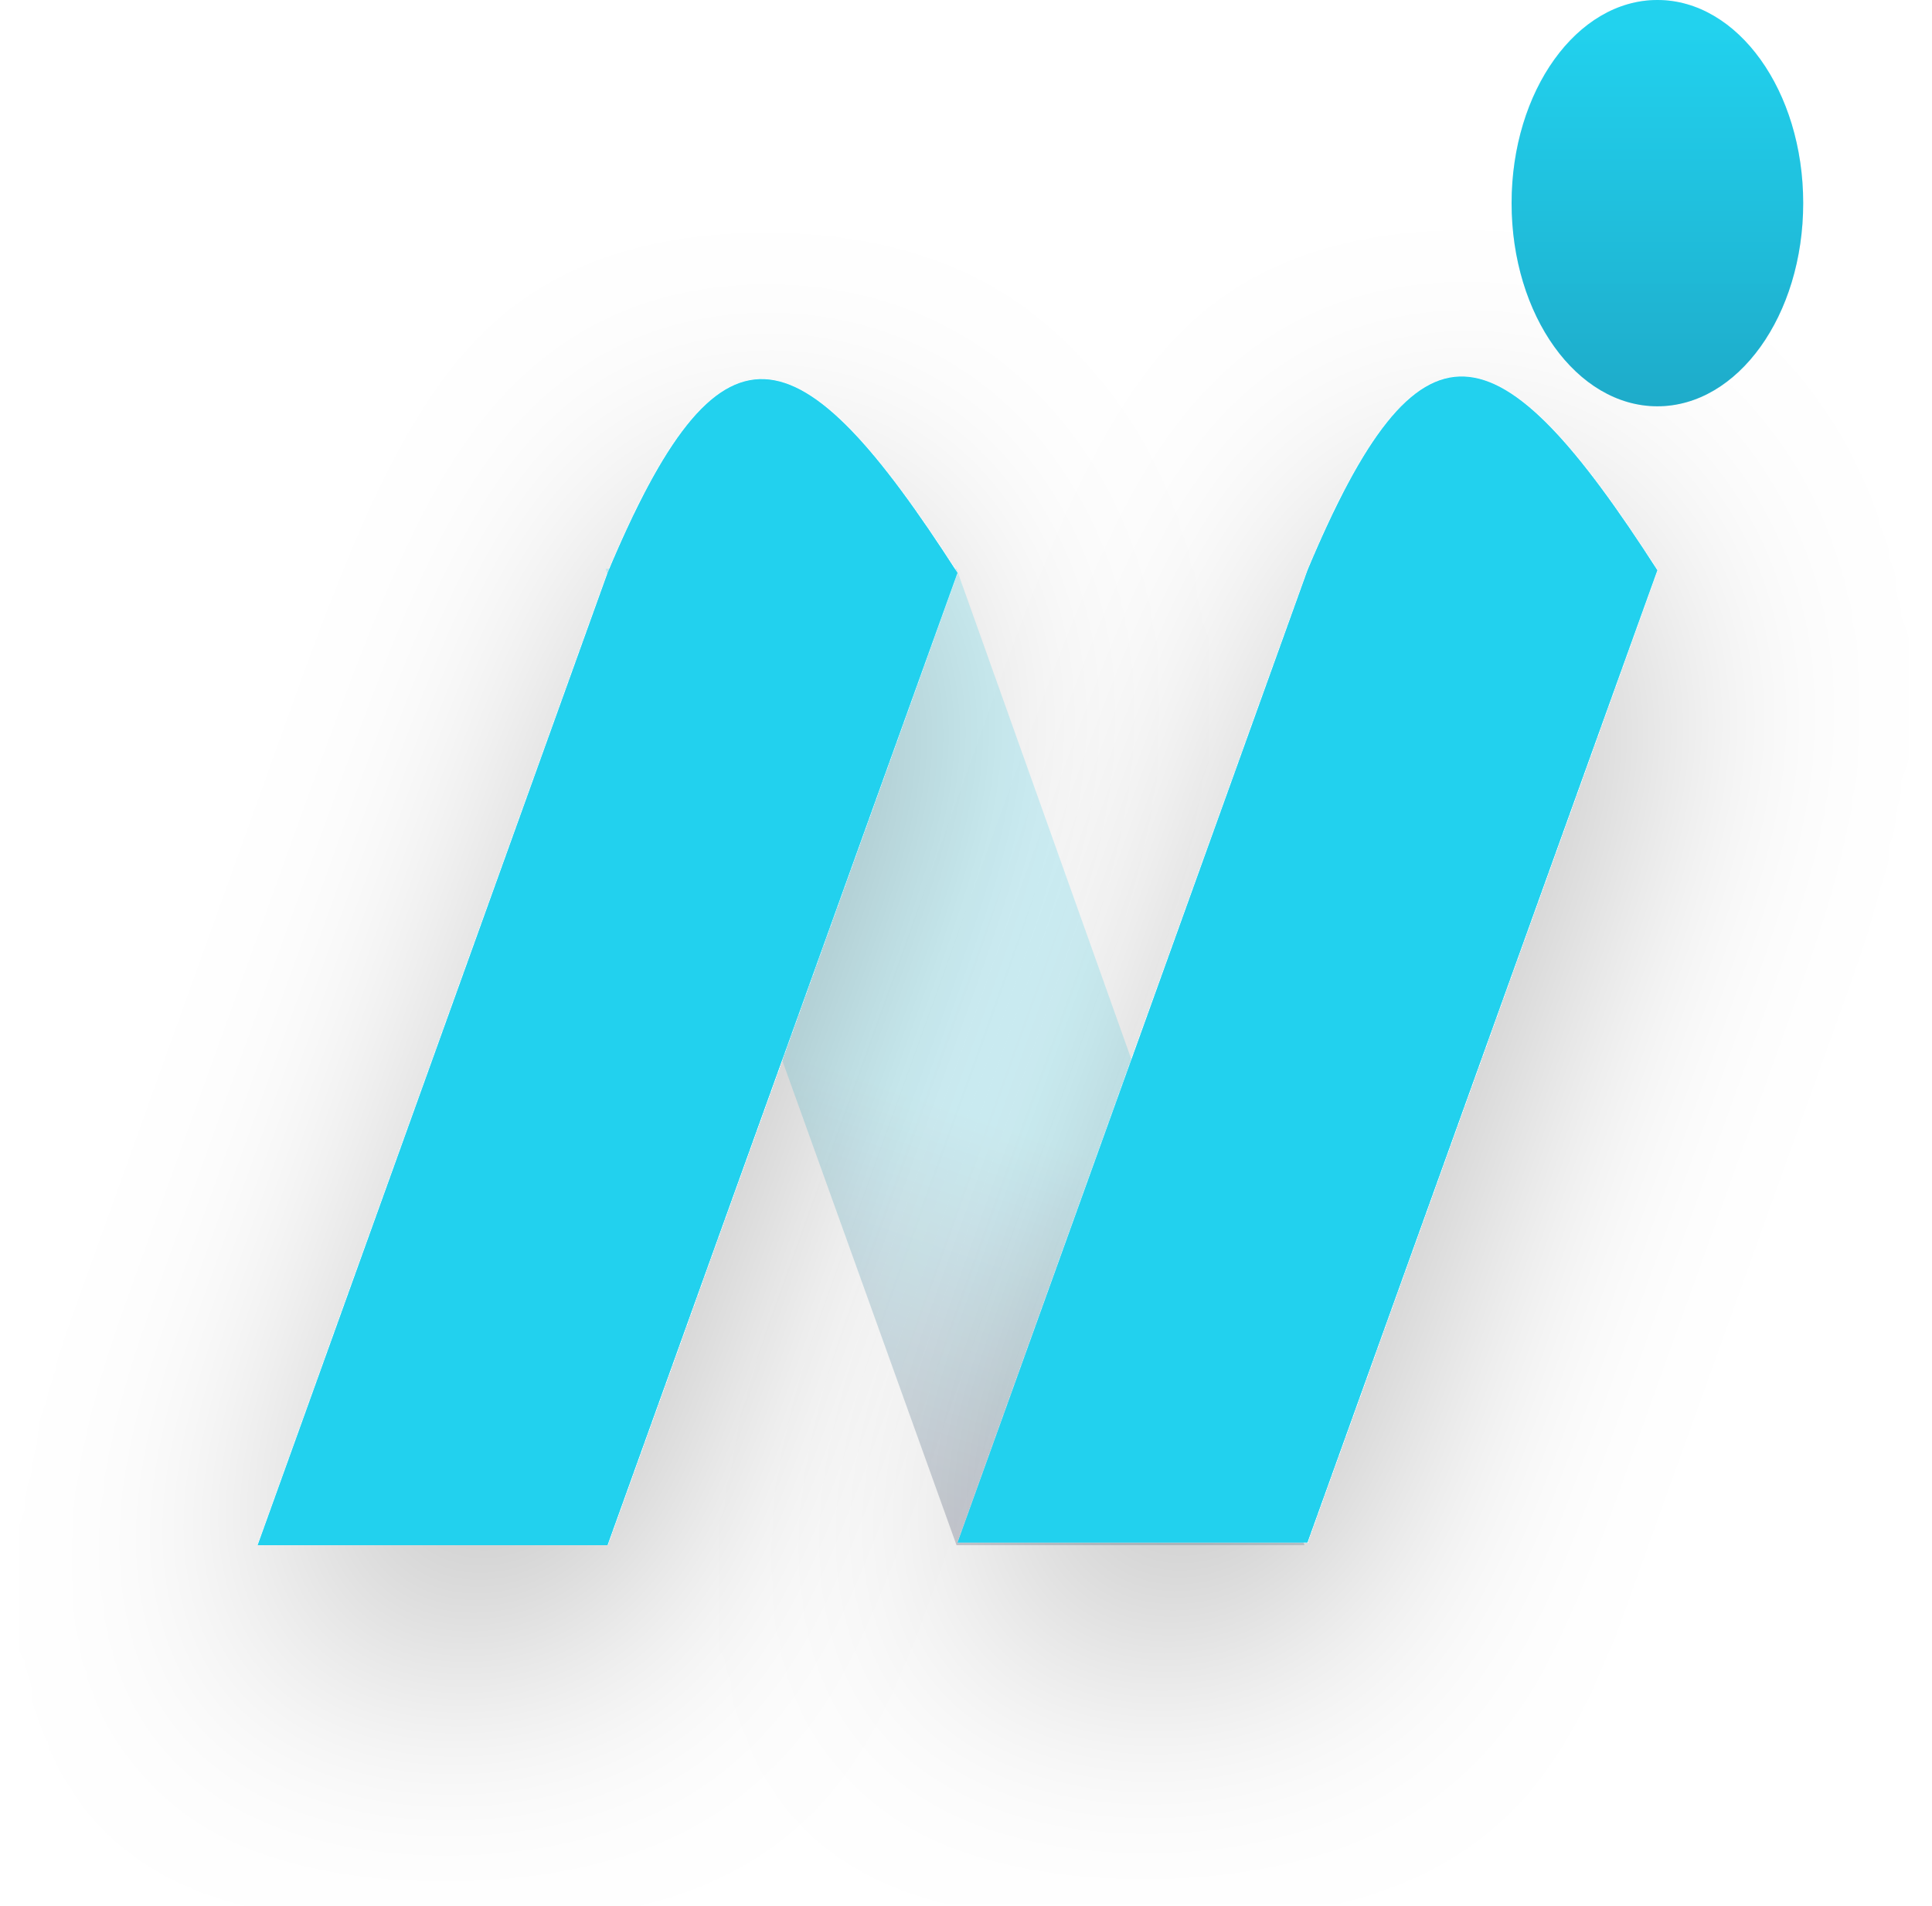
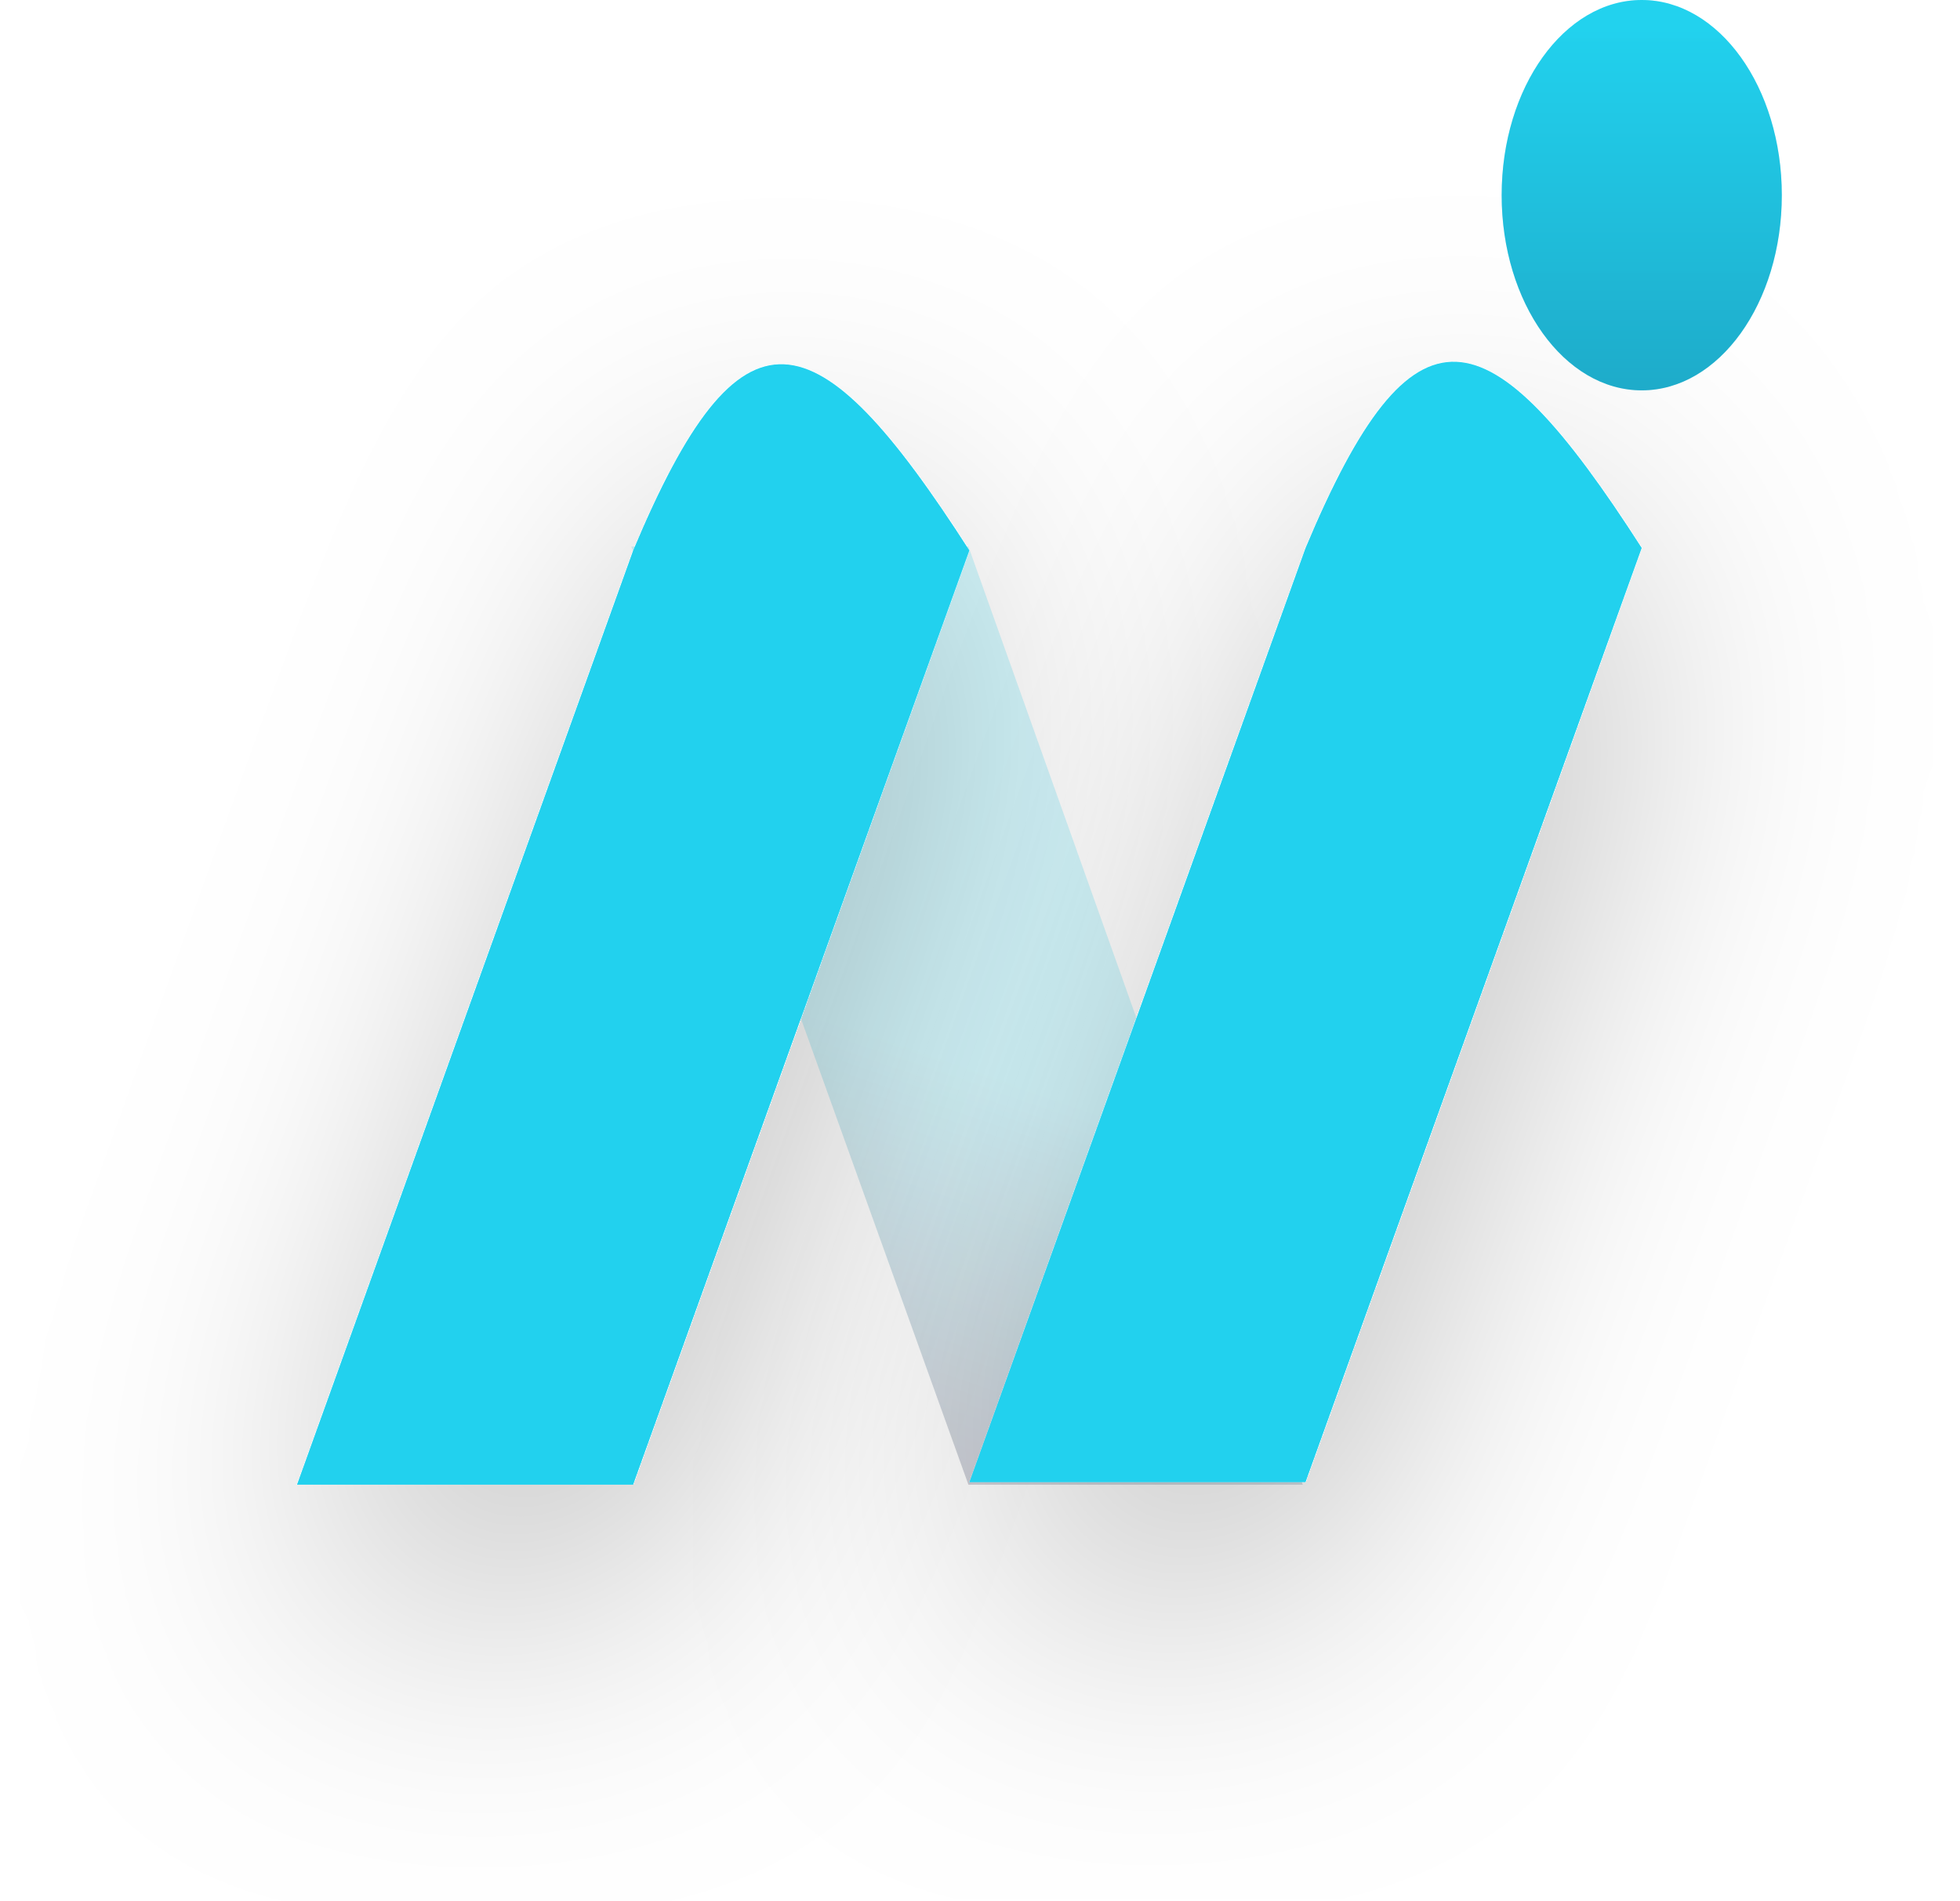
- <svg xmlns="http://www.w3.org/2000/svg" width="75" height="74" viewBox="0 0 75 74" fill="none">
-   <path d="M37.132 60H50.642L37.132 22.086H23.509L37.132 60Z" fill="url(#paint0_linear_5_21)" fill-opacity="0.2" />
+ <svg xmlns="http://www.w3.org/2000/svg" width="66" height="64" viewBox="0 0 66 64" fill="none">
+   <path d="M32.61 50H43.868L32.61 18.405H21.258L32.61 50Z" fill="url(#paint0_linear_5_21)" fill-opacity="0.2" />
  <g filter="url(#filter0_d_5_21)">
-     <path d="M23.585 60H10L23.585 22.244C27.932 11.871 30.95 12.557 37.17 22.244L23.585 60Z" fill="#22D1EE" />
+     <path d="M21.321 50H10L21.321 18.536C24.944 9.893 27.459 10.464 32.642 18.536L21.321 50Z" fill="#22D1EE" />
  </g>
  <g filter="url(#filter1_d_5_21)">
-     <path d="M50.755 59.9H37.17L50.755 22.143C55.102 11.771 58.12 12.456 64.34 22.143L50.755 59.9Z" fill="#22D1EE" />
+     <path d="M43.962 49.916H32.642L43.962 18.453C47.585 9.809 50.1 10.38 55.283 18.453L43.962 49.916Z" fill="#22D1EE" />
  </g>
-   <ellipse cx="64.34" cy="7.888" rx="5.66" ry="7.888" fill="#22D1EE" />
-   <ellipse cx="64.34" cy="7.888" rx="5.66" ry="7.888" fill="url(#paint1_linear_5_21)" fill-opacity="0.2" />
+   <ellipse cx="55.283" cy="6.573" rx="4.717" ry="6.573" fill="#22D1EE" />
+   <ellipse cx="55.283" cy="6.573" rx="4.717" ry="6.573" fill="url(#paint1_linear_5_21)" fill-opacity="0.2" />
  <defs>
-     <filter id="filter0_d_5_21" x="0" y="8.719" width="47.17" height="65.281" filterUnits="userSpaceOnUse" color-interpolation-filters="sRGB">
+     <filter id="filter0_d_5_21" x="0" y="6.266" width="42.642" height="57.734" filterUnits="userSpaceOnUse" color-interpolation-filters="sRGB">
      <feFlood flood-opacity="0" result="BackgroundImageFix" />
      <feColorMatrix in="SourceAlpha" type="matrix" values="0 0 0 0 0 0 0 0 0 0 0 0 0 0 0 0 0 0 127 0" result="hardAlpha" />
      <feOffset dy="4" />
      <feGaussianBlur stdDeviation="5" />
      <feComposite in2="hardAlpha" operator="out" />
      <feColorMatrix type="matrix" values="0 0 0 0 0 0 0 0 0 0 0 0 0 0 0 0 0 0 0.25 0" />
      <feBlend mode="normal" in2="BackgroundImageFix" result="effect1_dropShadow_5_21" />
      <feBlend mode="normal" in="SourceGraphic" in2="effect1_dropShadow_5_21" result="shape" />
    </filter>
-     <filter id="filter1_d_5_21" x="27.17" y="8.619" width="47.17" height="65.281" filterUnits="userSpaceOnUse" color-interpolation-filters="sRGB">
+     <filter id="filter1_d_5_21" x="22.642" y="6.182" width="42.642" height="57.734" filterUnits="userSpaceOnUse" color-interpolation-filters="sRGB">
      <feFlood flood-opacity="0" result="BackgroundImageFix" />
      <feColorMatrix in="SourceAlpha" type="matrix" values="0 0 0 0 0 0 0 0 0 0 0 0 0 0 0 0 0 0 127 0" result="hardAlpha" />
      <feOffset dy="4" />
      <feGaussianBlur stdDeviation="5" />
      <feComposite in2="hardAlpha" operator="out" />
      <feColorMatrix type="matrix" values="0 0 0 0 0 0 0 0 0 0 0 0 0 0 0 0 0 0 0.25 0" />
      <feBlend mode="normal" in2="BackgroundImageFix" result="effect1_dropShadow_5_21" />
      <feBlend mode="normal" in="SourceGraphic" in2="effect1_dropShadow_5_21" result="shape" />
    </filter>
-     <linearGradient id="paint0_linear_5_21" x1="41.509" y1="34.969" x2="33.341" y2="58.715" gradientUnits="userSpaceOnUse">
+     <linearGradient id="paint0_linear_5_21" x1="36.258" y1="29.141" x2="29.451" y2="48.929" gradientUnits="userSpaceOnUse">
      <stop offset="0.365" stop-color="#22D1EE" />
      <stop offset="1" stop-color="#0E153A" />
    </linearGradient>
-     <linearGradient id="paint1_linear_5_21" x1="64.34" y1="0" x2="64.34" y2="15.776" gradientUnits="userSpaceOnUse">
+     <linearGradient id="paint1_linear_5_21" x1="55.283" y1="0" x2="55.283" y2="13.146" gradientUnits="userSpaceOnUse">
      <stop offset="0.081" stop-color="#22D1EE" stop-opacity="0.97" />
      <stop offset="1" stop-color="#0E153A" />
    </linearGradient>
  </defs>
</svg>
